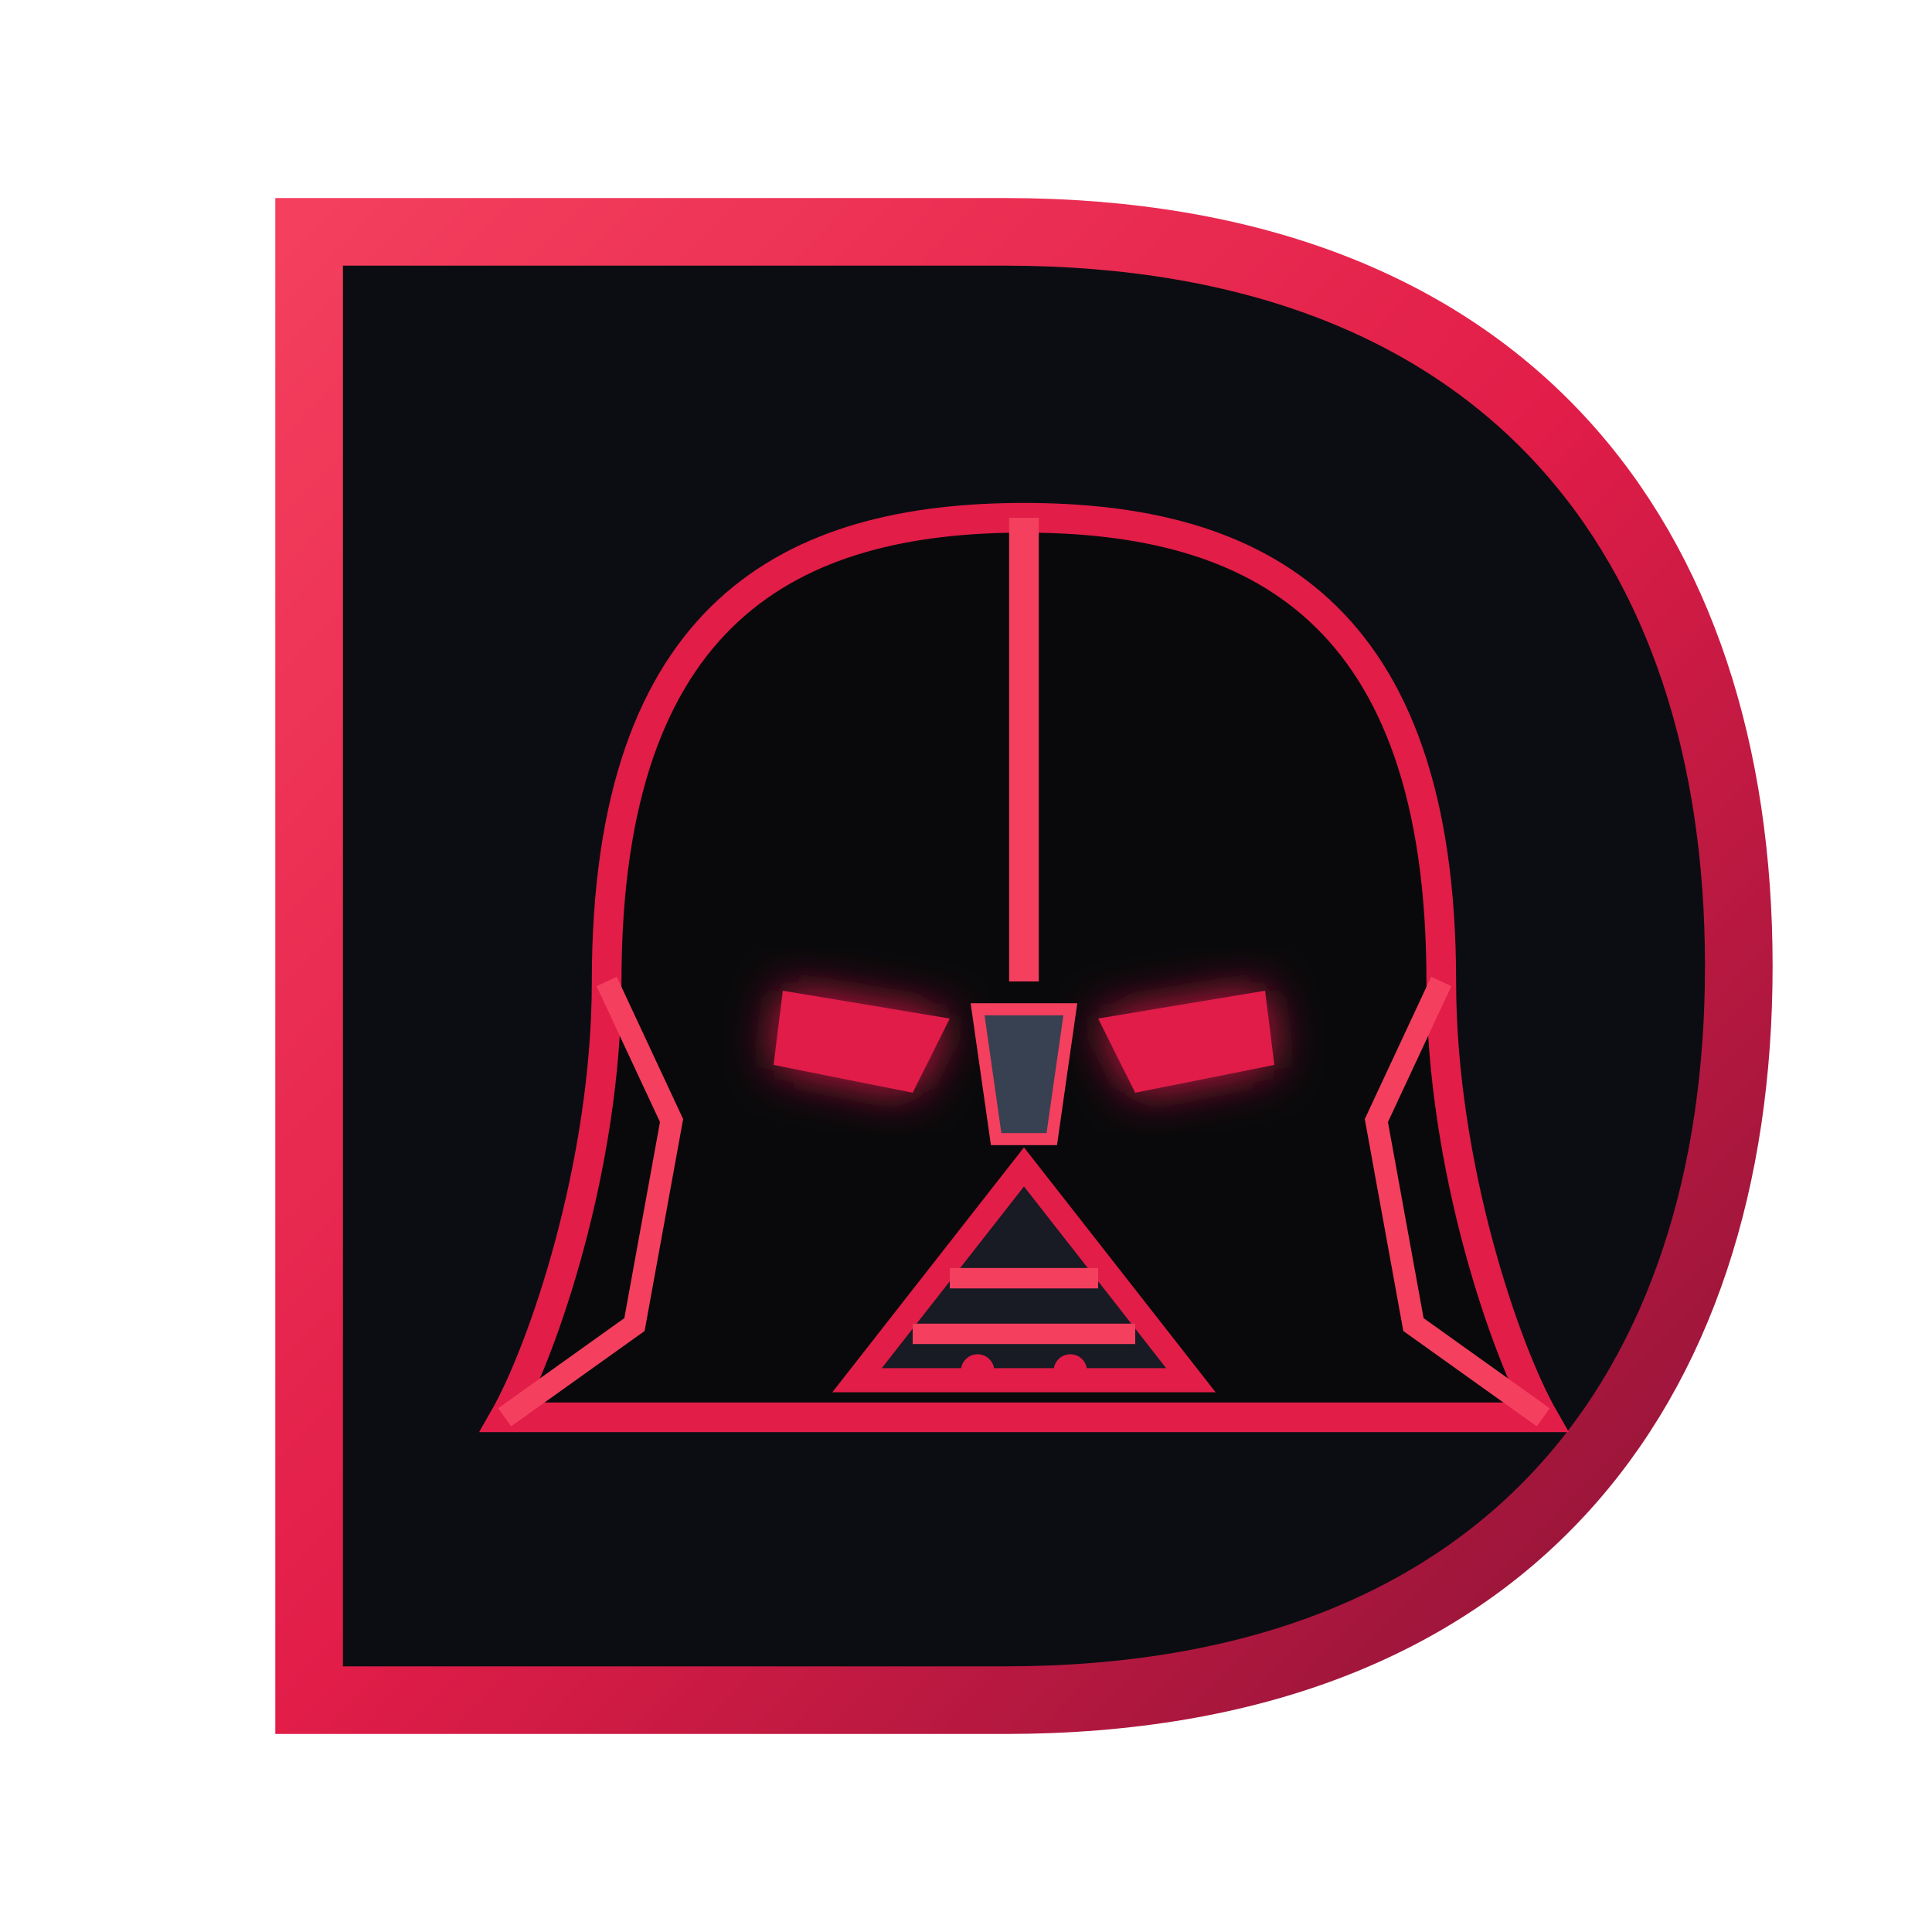
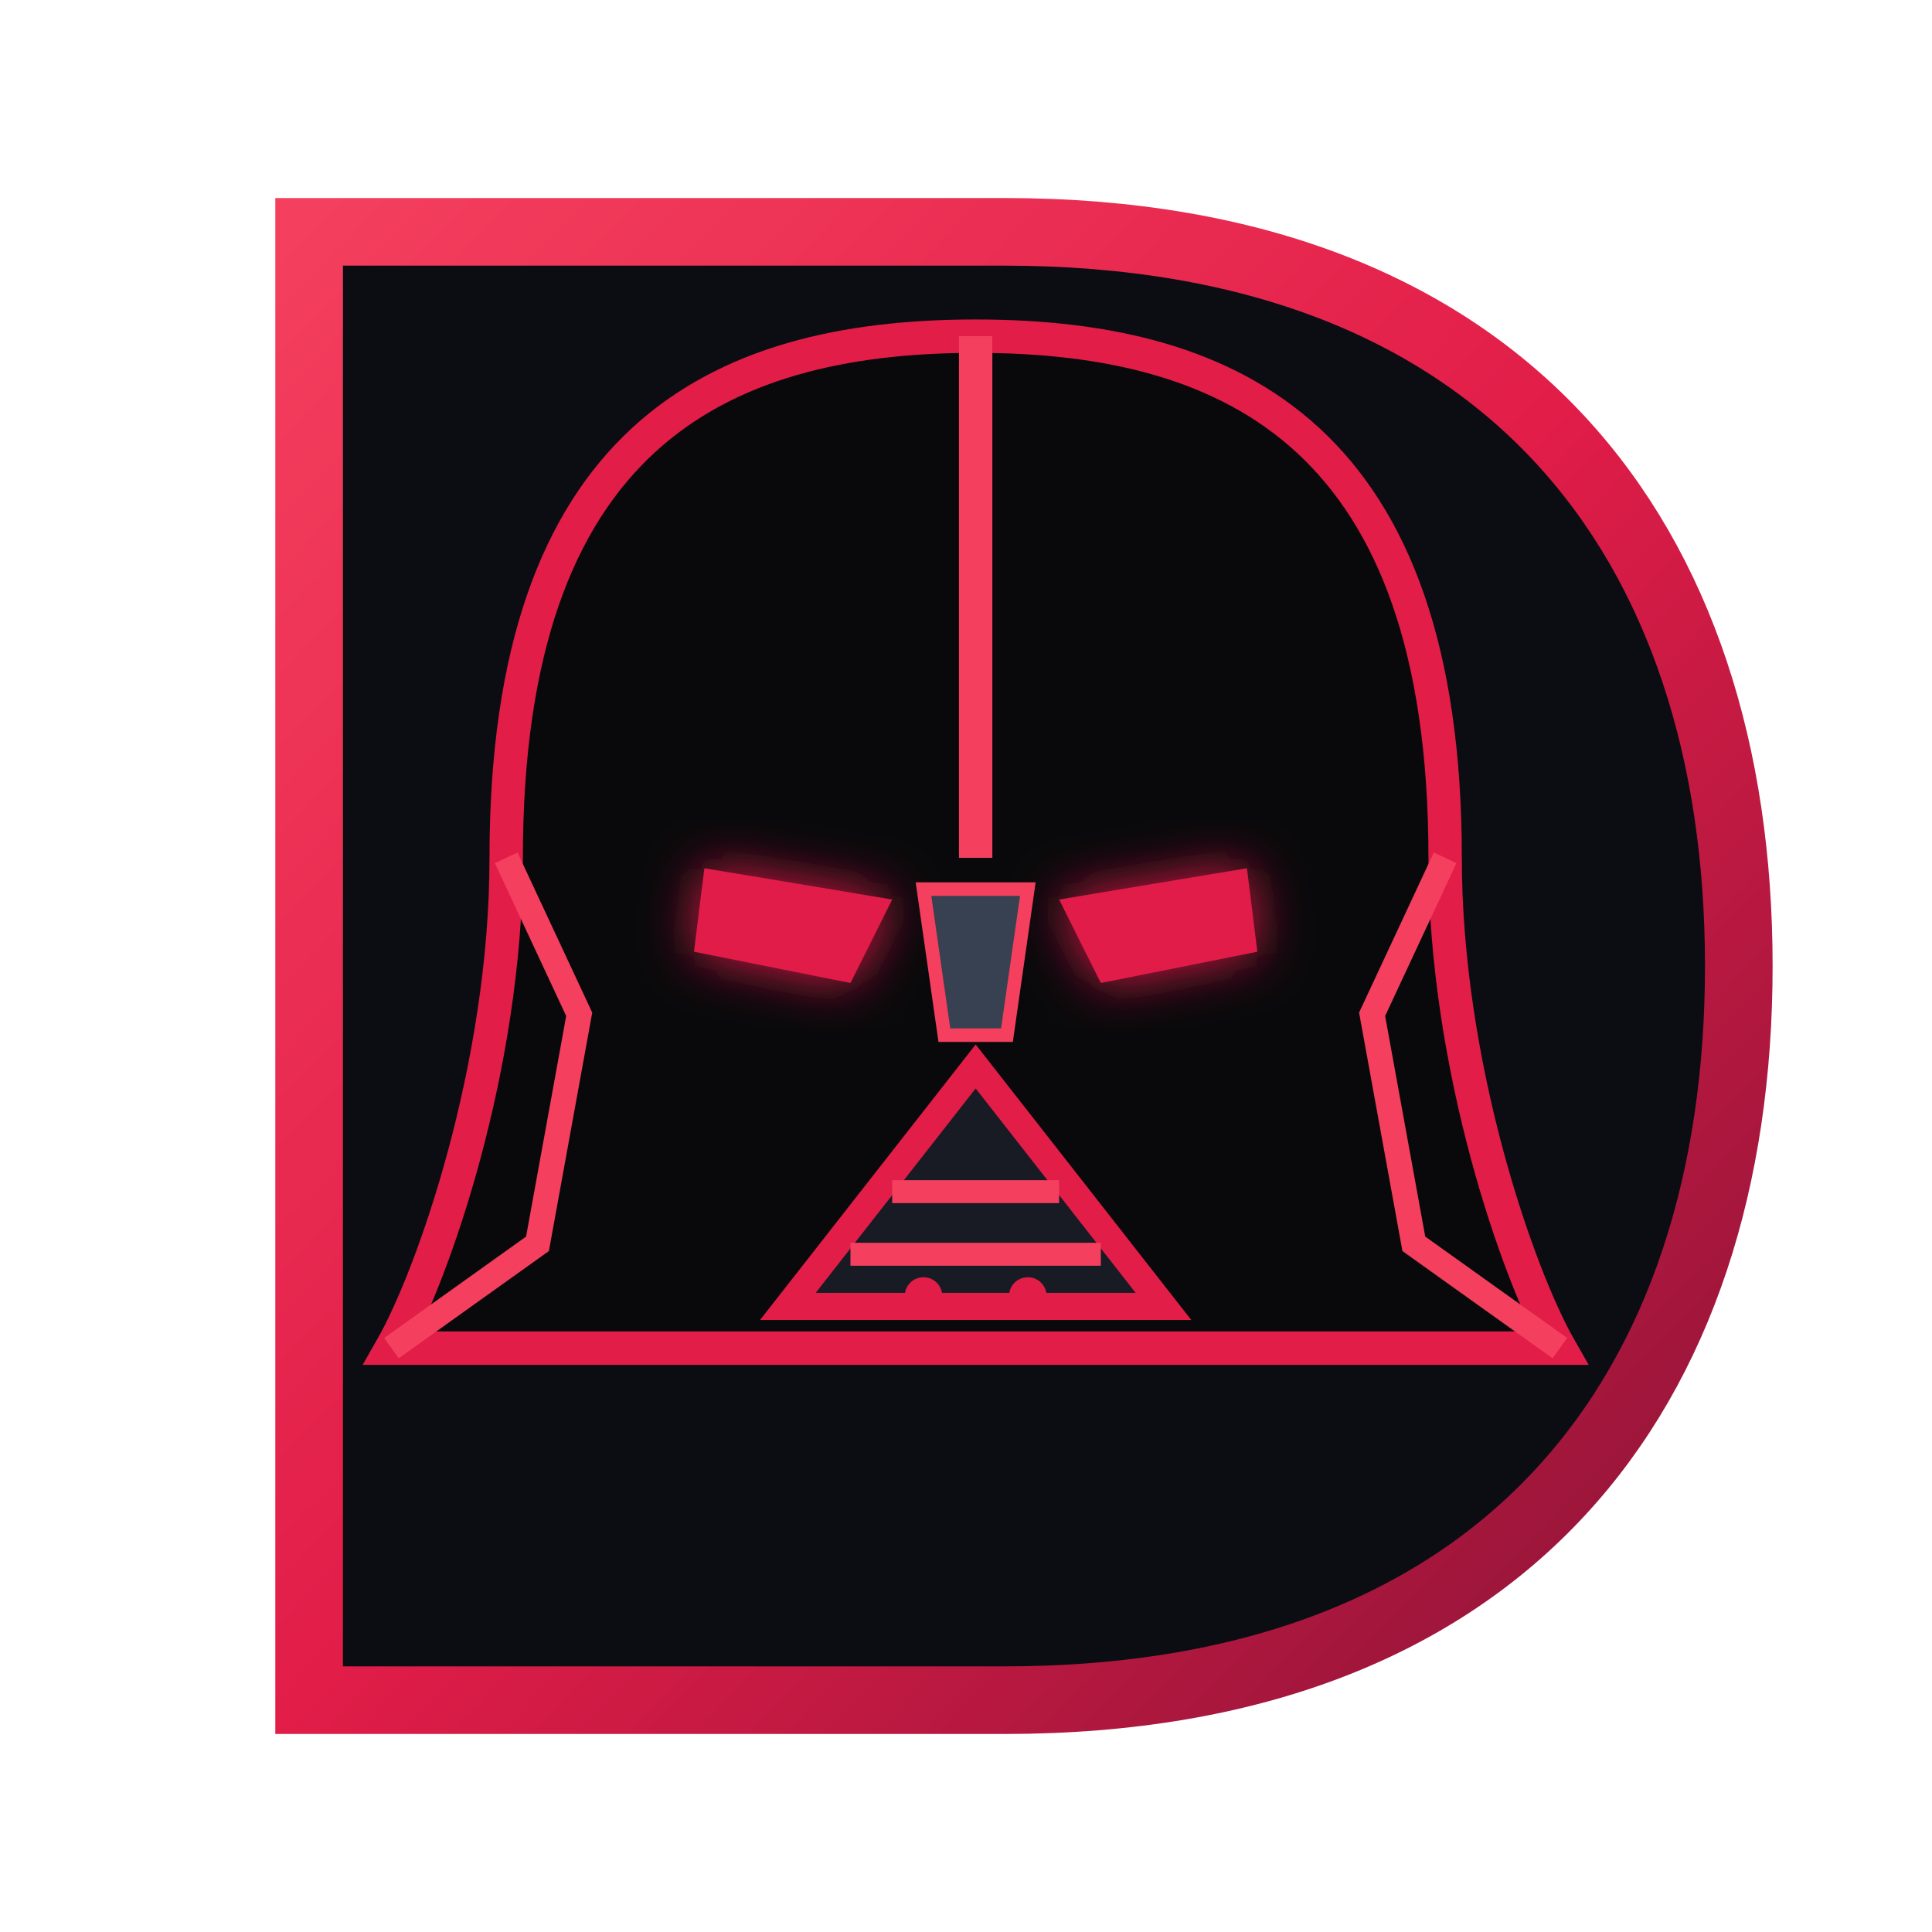
<svg xmlns="http://www.w3.org/2000/svg" viewBox="0 0 100 100" fill="none">
  <defs>
    <filter id="crimson-glow" x="-40%" y="-40%" width="180%" height="180%">
      <feGaussianBlur stdDeviation="2.5" result="blur" />
      <feComposite in="SourceGraphic" in2="blur" operator="over" />
    </filter>
    <linearGradient id="d-border-grad" x1="0%" y1="0%" x2="100%" y2="100%">
      <stop offset="0%" stop-color="#f43f5e" />
      <stop offset="50%" stop-color="#e11d48" />
      <stop offset="100%" stop-color="#881337" />
    </linearGradient>
  </defs>
  <path d="M16 12 L52 12 C78 12 90 28 90 50 C90 72 78 88 52 88 L16 88 Z" fill="#0c0d12" stroke="url(#d-border-grad)" stroke-width="3.5" />
-   <g transform="translate(53, 58) scale(0.48)">
+   <g transform="translate(50.5, 52.5) scale(0.54)">
    <path d="M -45 -15 C -45 -55 -25 -65 0 -65 C 25 -65 45 -55 45 -15              C 45 5 52 25 56 32 L -56 32 C -52 25 -45 5 -45 -15 Z" fill="#09090b" stroke="#e11d48" stroke-width="3.2" />
    <path d="M -56 32 L -42 22 L -38 0 L -45 -15" fill="none" stroke="#f43f5e" stroke-width="2.4" />
    <path d="M  56 32 L  42 22 L  38 0 L  45 -15" fill="none" stroke="#f43f5e" stroke-width="2.4" />
    <line x1="0" y1="-65" x2="0" y2="-15" stroke="#f43f5e" stroke-width="3.2" />
    <path d="M -26 -14 L -8 -11 L -12 -3 L -27 -6 Z" fill="#e11d48" filter="url(#crimson-glow)" />
    <path d="M  26 -14 L  8 -11 L  12 -3 L  27 -6 Z" fill="#e11d48" filter="url(#crimson-glow)" />
    <polygon points="-5,-12 5,-12 3,2 -3,2" fill="#374151" stroke="#f43f5e" stroke-width="1.3" />
    <polygon points="0,5 -18,28 18,28" fill="#181a24" stroke="#e11d48" stroke-width="2.6" />
    <line x1="-8" y1="17" x2="8" y2="17" stroke="#f43f5e" stroke-width="2.2" />
    <line x1="-12" y1="23" x2="12" y2="23" stroke="#f43f5e" stroke-width="2.2" />
    <circle cx="-5" cy="27" r="1.8" fill="#e11d48" />
    <circle cx=" 5" cy="27" r="1.8" fill="#e11d48" />
  </g>
</svg>
